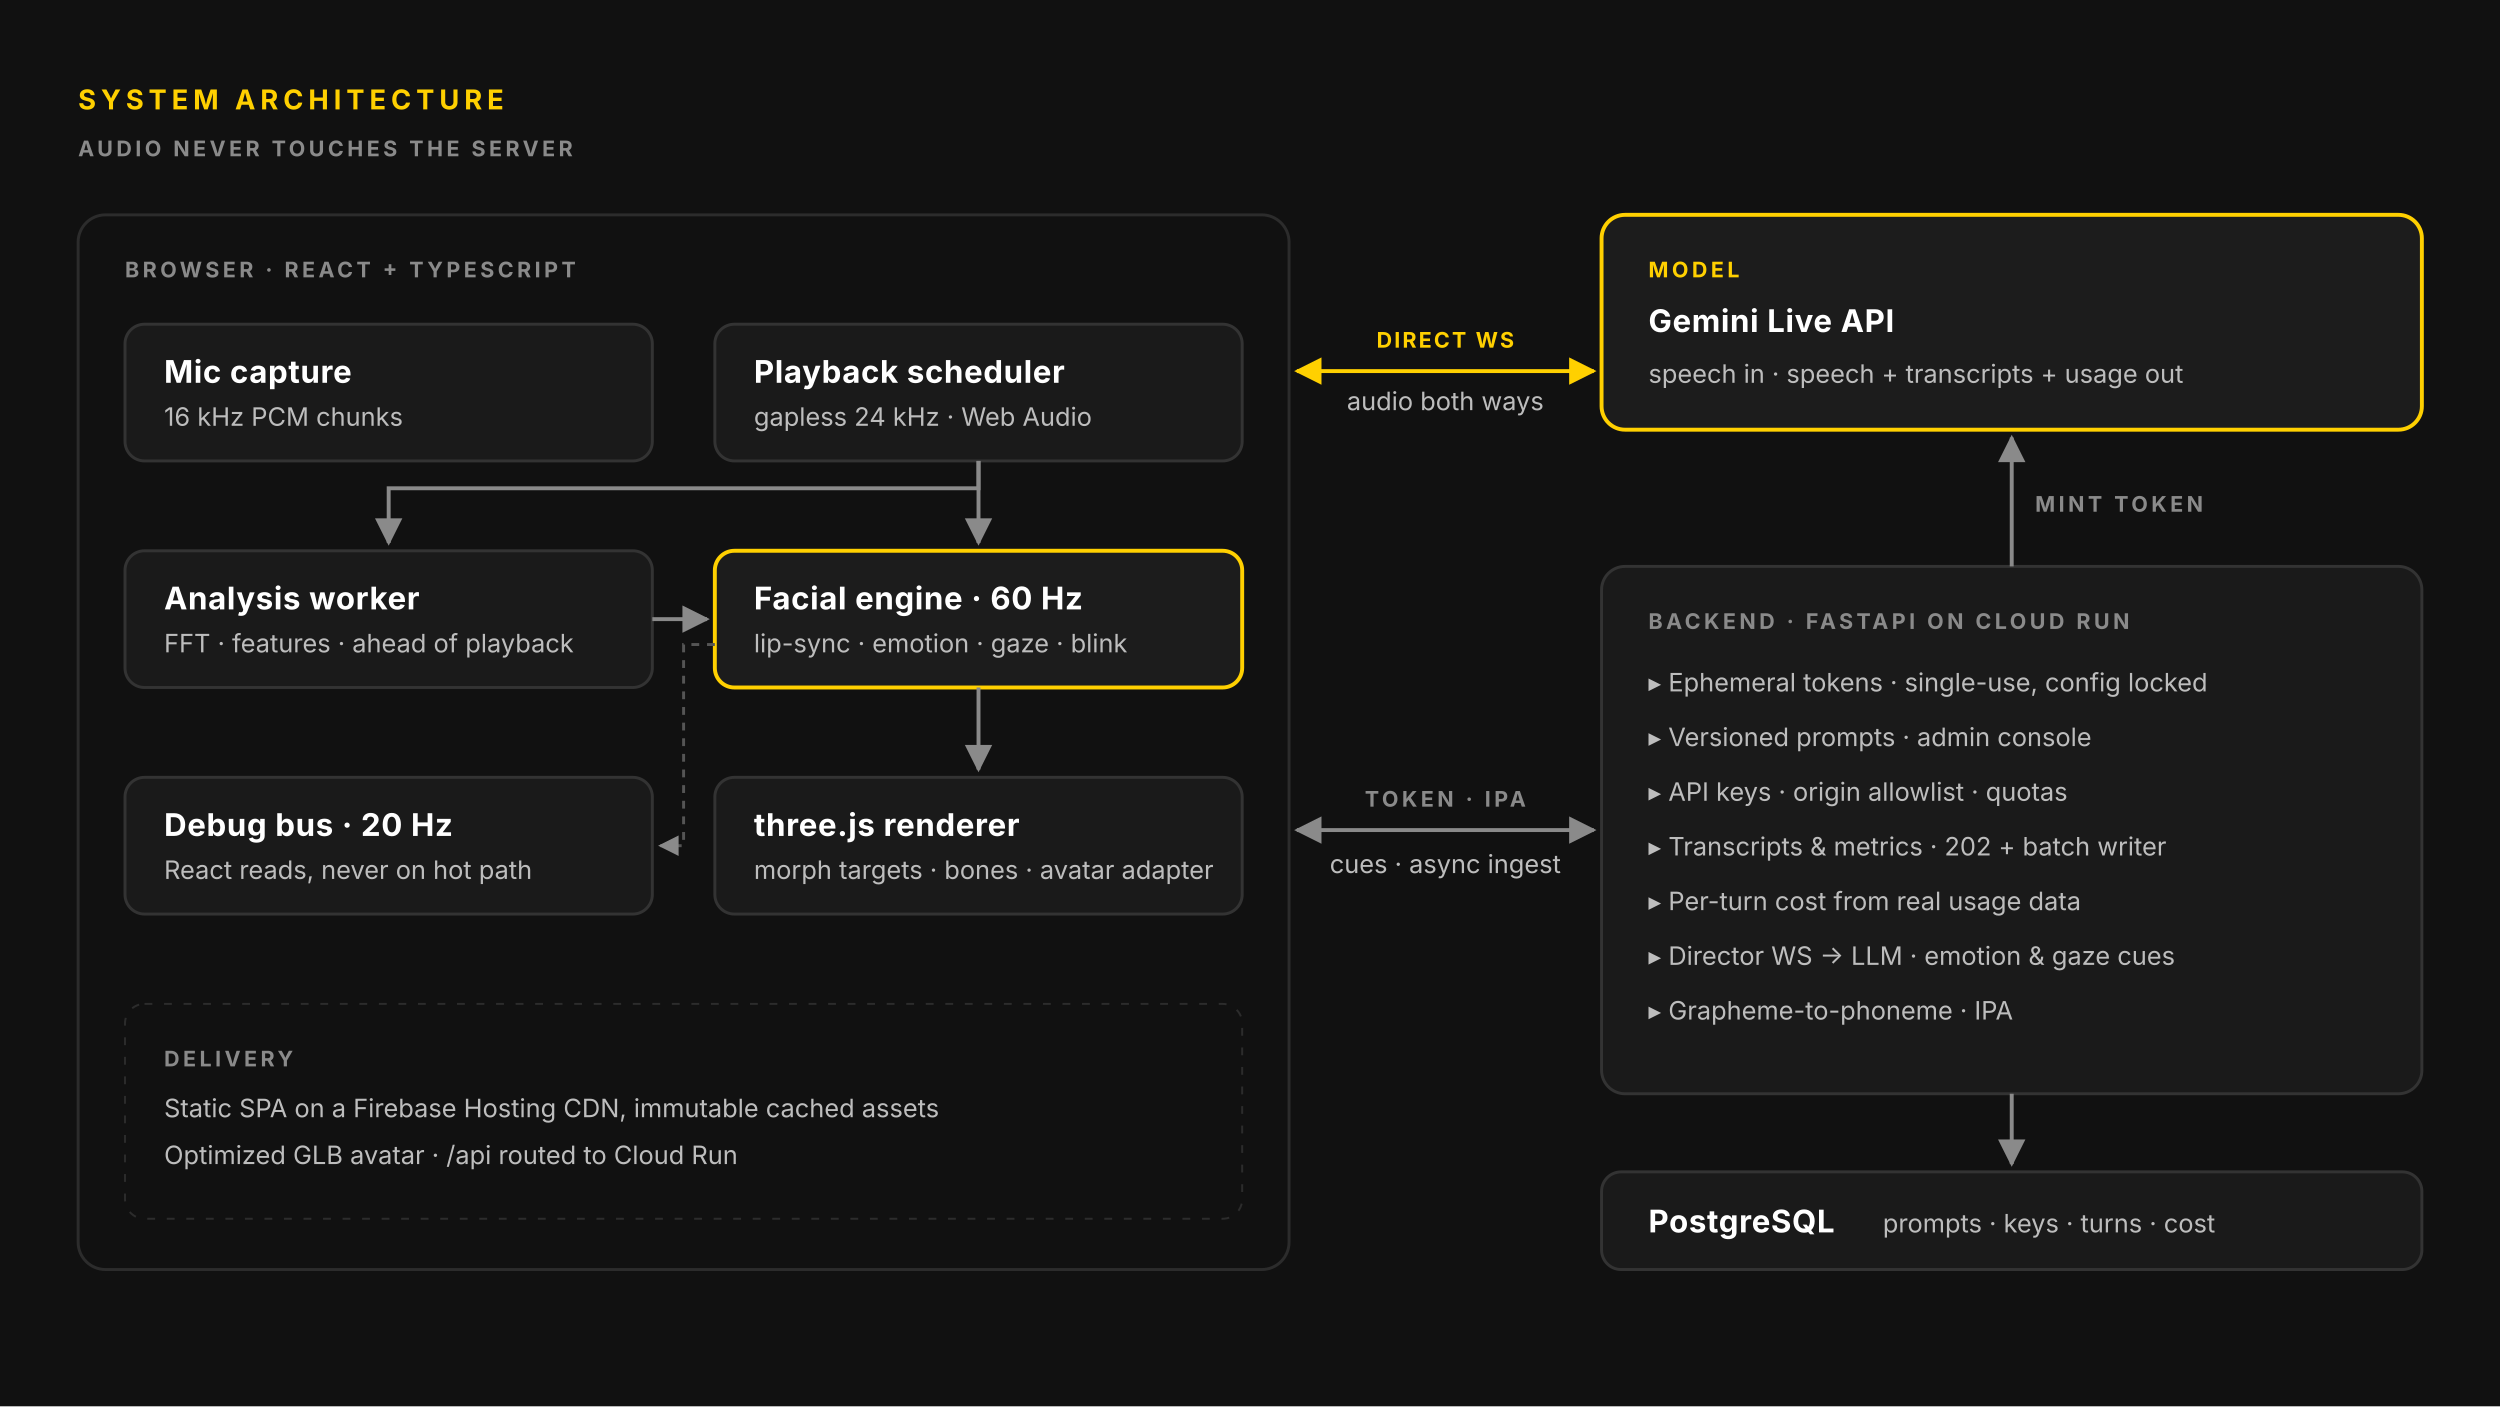
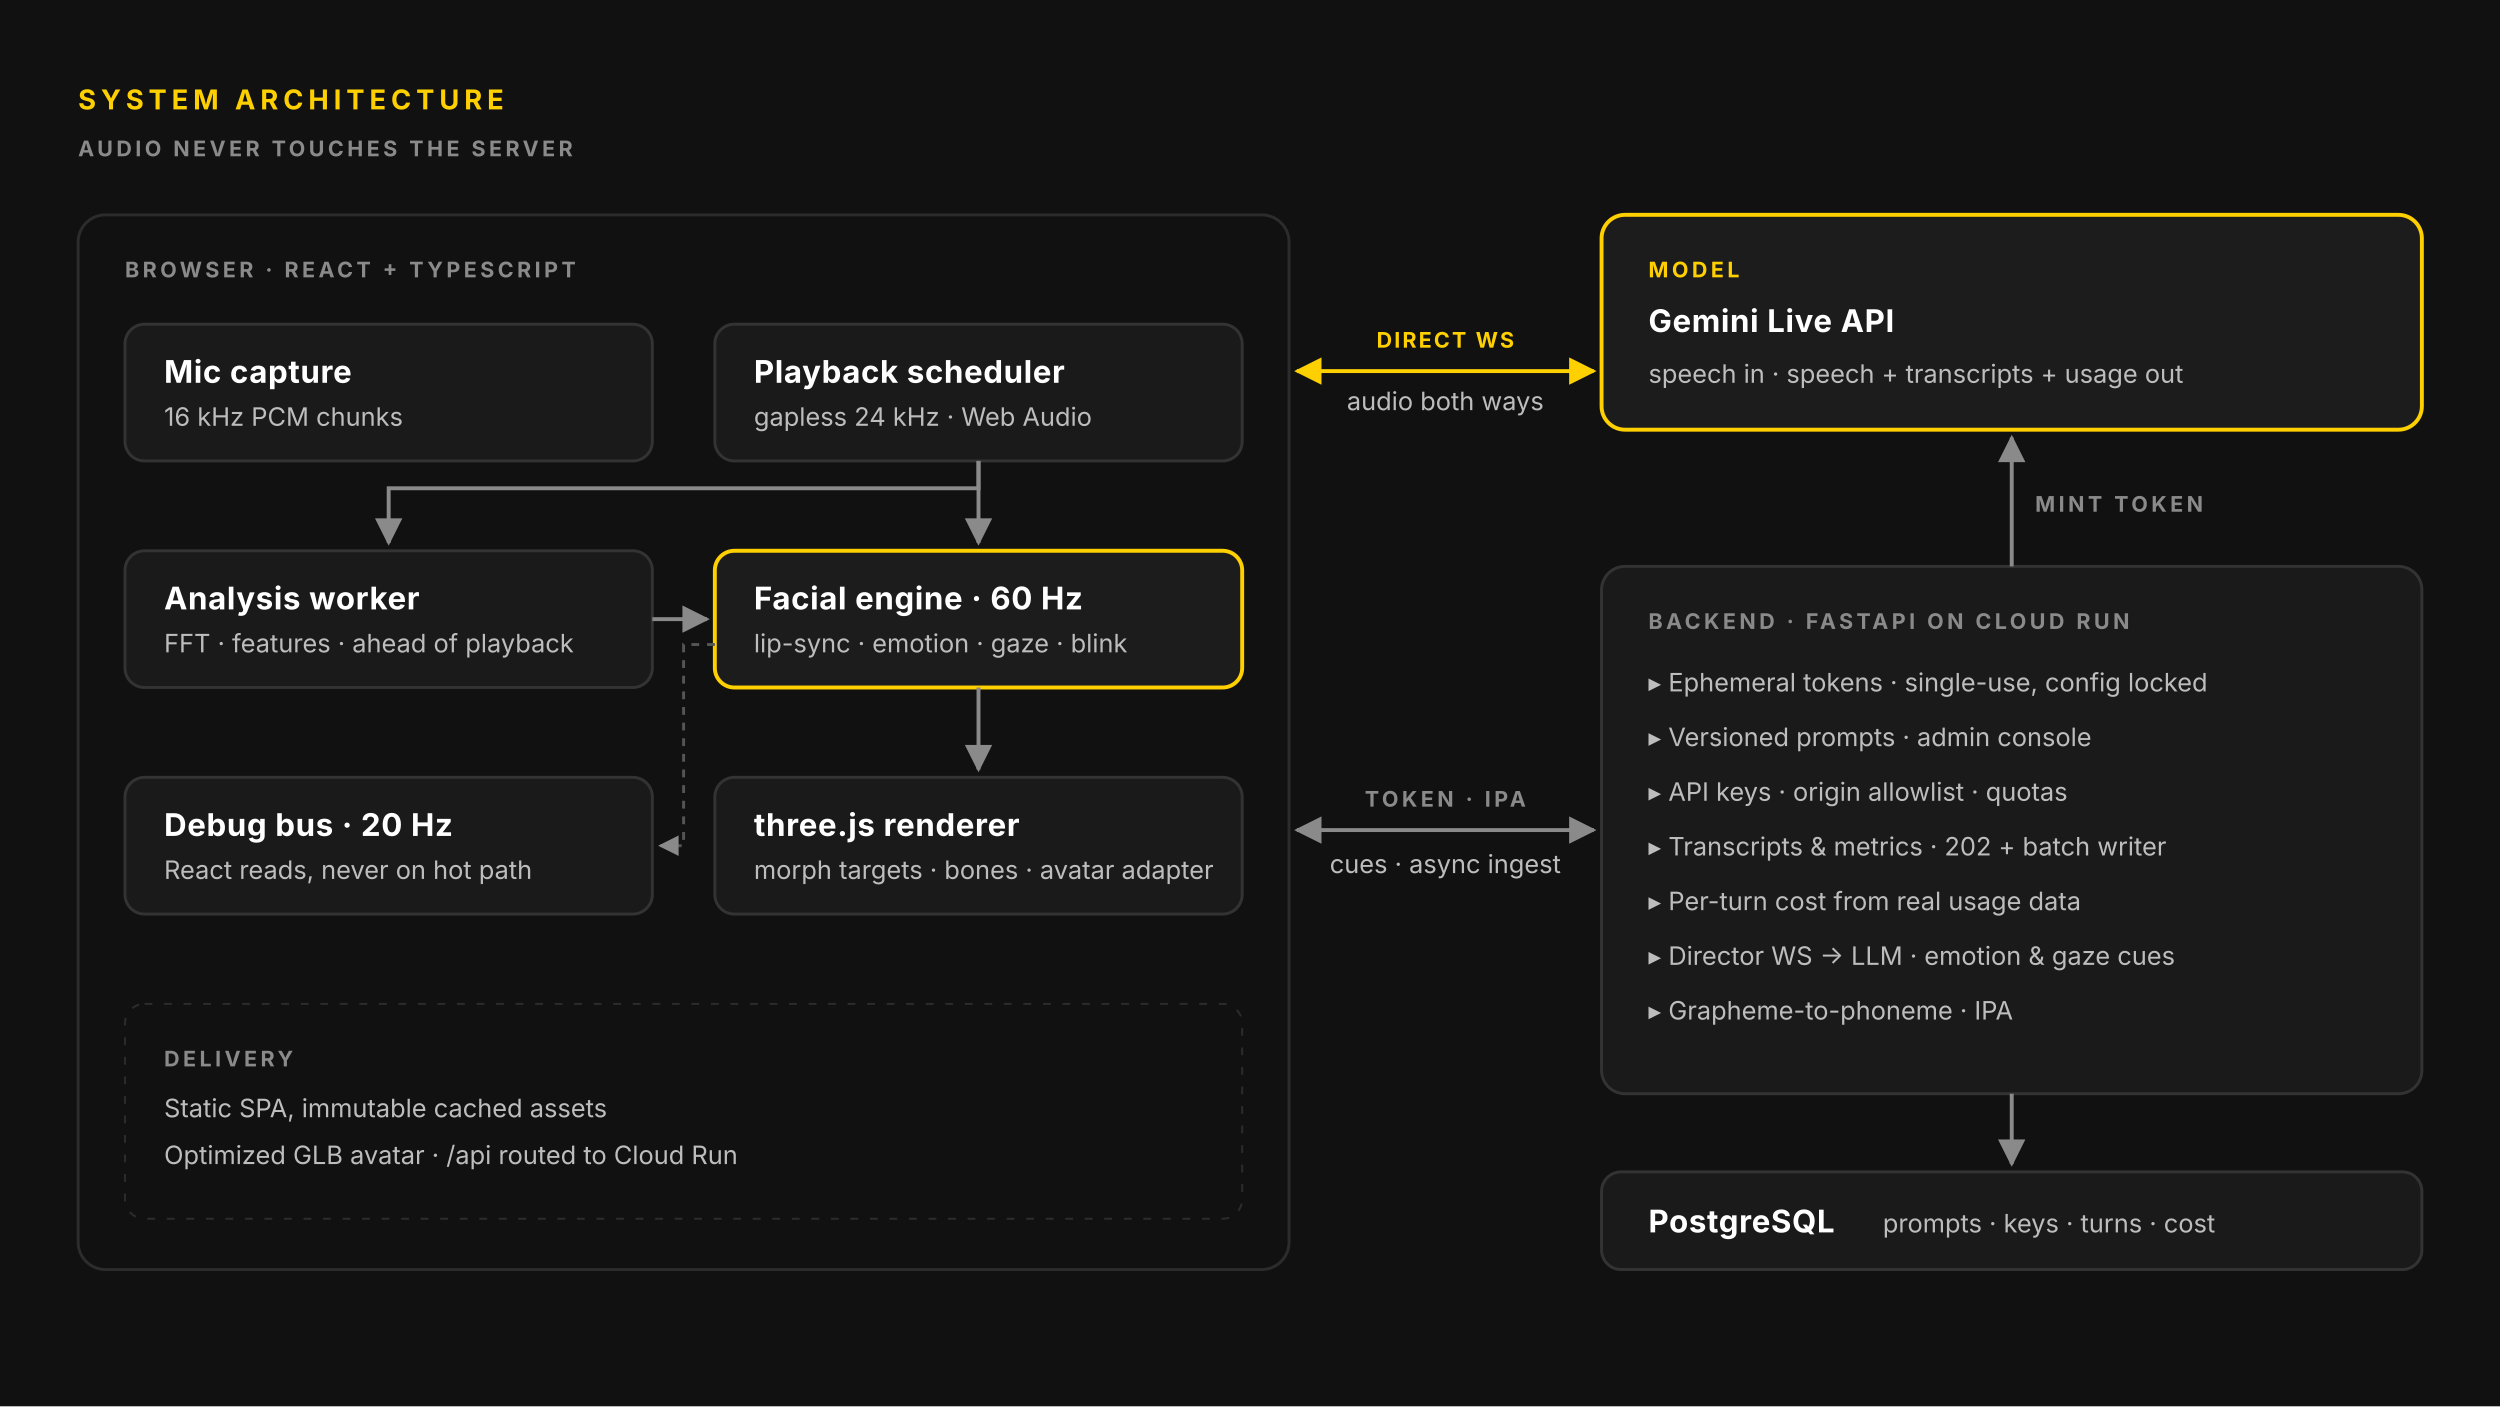
<svg xmlns="http://www.w3.org/2000/svg" viewBox="0 0 1280 720" width="1280" height="720" font-family="Inter, Helvetica, Arial, sans-serif">
  <defs>
    <marker id="a" viewBox="0 0 10 10" refX="9" refY="5" markerWidth="7" markerHeight="7" orient="auto-start-reverse">
      <path d="M0 0L10 5L0 10z" fill="#8a8a8a" />
    </marker>
    <marker id="y" viewBox="0 0 10 10" refX="9" refY="5" markerWidth="7" markerHeight="7" orient="auto-start-reverse">
      <path d="M0 0L10 5L0 10z" fill="#FFD000" />
    </marker>
    <style>
      .b{fill:#1a1a1a;stroke:#333;stroke-width:1.5}
      .h{fill:#ffffff;font-size:16px;font-weight:700;letter-spacing:.02em}
      .t{fill:#bdbdbd;font-size:13px}
      .k{fill:#8a8a8a;font-size:11px;font-weight:700;letter-spacing:.16em}
      .l{stroke:#8a8a8a;stroke-width:2;fill:none}
      .y{stroke:#FFD000;stroke-width:2;fill:none}
    </style>
  </defs>
  <rect width="1280" height="720" fill="#111111" />
  <text x="40" y="56" fill="#FFD000" font-size="14" font-weight="700" letter-spacing=".18em">SYSTEM ARCHITECTURE</text>
  <text x="40" y="80" class="k">AUDIO NEVER TOUCHES THE SERVER</text>
  <rect x="40" y="110" width="620" height="540" rx="14" fill="none" stroke="#2c2c2c" stroke-width="1.5" />
  <text x="64" y="142" class="k">BROWSER · REACT + TYPESCRIPT</text>
  <rect class="b" x="64" y="166" width="270" height="70" rx="10" />
  <text class="h" x="84" y="196">Mic capture</text>
  <text class="t" x="84" y="218">16 kHz PCM chunks</text>
  <rect class="b" x="366" y="166" width="270" height="70" rx="10" />
  <text class="h" x="386" y="196">Playback scheduler</text>
  <text class="t" x="386" y="218">gapless 24 kHz · Web Audio</text>
  <rect class="b" x="64" y="282" width="270" height="70" rx="10" />
  <text class="h" x="84" y="312">Analysis worker</text>
  <text class="t" x="84" y="334">FFT · features · ahead of playback</text>
  <rect x="366" y="282" width="270" height="70" rx="10" fill="#1c1c1c" stroke="#FFD000" stroke-width="2" />
  <text class="h" x="386" y="312">Facial engine · 60 Hz</text>
  <text class="t" x="386" y="334">lip-sync · emotion · gaze · blink</text>
  <rect class="b" x="64" y="398" width="270" height="70" rx="10" />
  <text class="h" x="84" y="428">Debug bus · 20 Hz</text>
  <text class="t" x="84" y="450">React reads, never on hot path</text>
  <rect class="b" x="366" y="398" width="270" height="70" rx="10" />
  <text class="h" x="386" y="428">three.js renderer</text>
  <text class="t" x="386" y="450">morph targets · bones · avatar adapter</text>
  <path class="l" d="M501 236V278" marker-end="url(#a)" />
  <path class="l" d="M501 236V250H199V278" marker-end="url(#a)" />
  <path class="l" d="M334 317H362" marker-end="url(#a)" />
  <path class="l" d="M501 352V394" marker-end="url(#a)" />
  <path d="M366 330H350V433H338" stroke="#555" stroke-width="1.5" fill="none" stroke-dasharray="4 4" marker-end="url(#a)" />
  <rect x="64" y="514" width="572" height="110" rx="10" fill="none" stroke="#2c2c2c" stroke-dasharray="4 6" />
  <text x="84" y="546" class="k">DELIVERY</text>
-   <text class="t" x="84" y="572">Static SPA on a Firebase Hosting CDN, immutable cached assets</text>
+   <text class="t" x="84" y="572">Static SPA, immutable cached assets</text>
  <text class="t" x="84" y="596">Optimized GLB avatar · /api routed to Cloud Run</text>
  <rect x="820" y="110" width="420" height="110" rx="12" fill="#1c1c1c" stroke="#FFD000" stroke-width="2" />
  <text x="844" y="142" class="k" style="fill:#FFD000">MODEL</text>
  <text class="h" x="844" y="170" font-size="20">Gemini Live API</text>
  <text class="t" x="844" y="196">speech in · speech + transcripts + usage out</text>
  <path class="y" d="M664 190H816" marker-start="url(#y)" marker-end="url(#y)" />
  <text x="740" y="178" fill="#FFD000" font-size="11" font-weight="700" letter-spacing=".1em" text-anchor="middle">DIRECT WS</text>
  <text x="740" y="210" class="t" font-size="12" text-anchor="middle">audio both ways</text>
  <rect class="b" x="820" y="290" width="420" height="270" rx="12" />
  <text x="844" y="322" class="k">BACKEND · FASTAPI ON CLOUD RUN</text>
  <g class="t">
    <text x="844" y="354">▸ Ephemeral tokens · single-use, config locked</text>
    <text x="844" y="382">▸ Versioned prompts · admin console</text>
    <text x="844" y="410">▸ API keys · origin allowlist · quotas</text>
    <text x="844" y="438">▸ Transcripts &amp; metrics · 202 + batch writer</text>
    <text x="844" y="466">▸ Per-turn cost from real usage data</text>
    <text x="844" y="494">▸ Director WS → LLM · emotion &amp; gaze cues</text>
    <text x="844" y="522">▸ Grapheme-to-phoneme · IPA</text>
  </g>
  <path class="l" d="M1030 290V224" marker-end="url(#a)" />
  <text x="1042" y="262" class="k">MINT TOKEN</text>
  <path class="l" d="M664 425H816" marker-start="url(#a)" marker-end="url(#a)" />
  <text x="740" y="413" class="k" text-anchor="middle">TOKEN · IPA</text>
  <text x="740" y="447" class="t" font-size="12" text-anchor="middle">cues · async ingest</text>
  <path class="l" d="M1030 560V596" marker-end="url(#a)" />
  <rect class="b" x="820" y="600" width="420" height="50" rx="10" />
  <text class="h" x="844" y="631">PostgreSQL</text>
  <text class="t" x="964" y="631">prompts · keys · turns · cost</text>
</svg>
